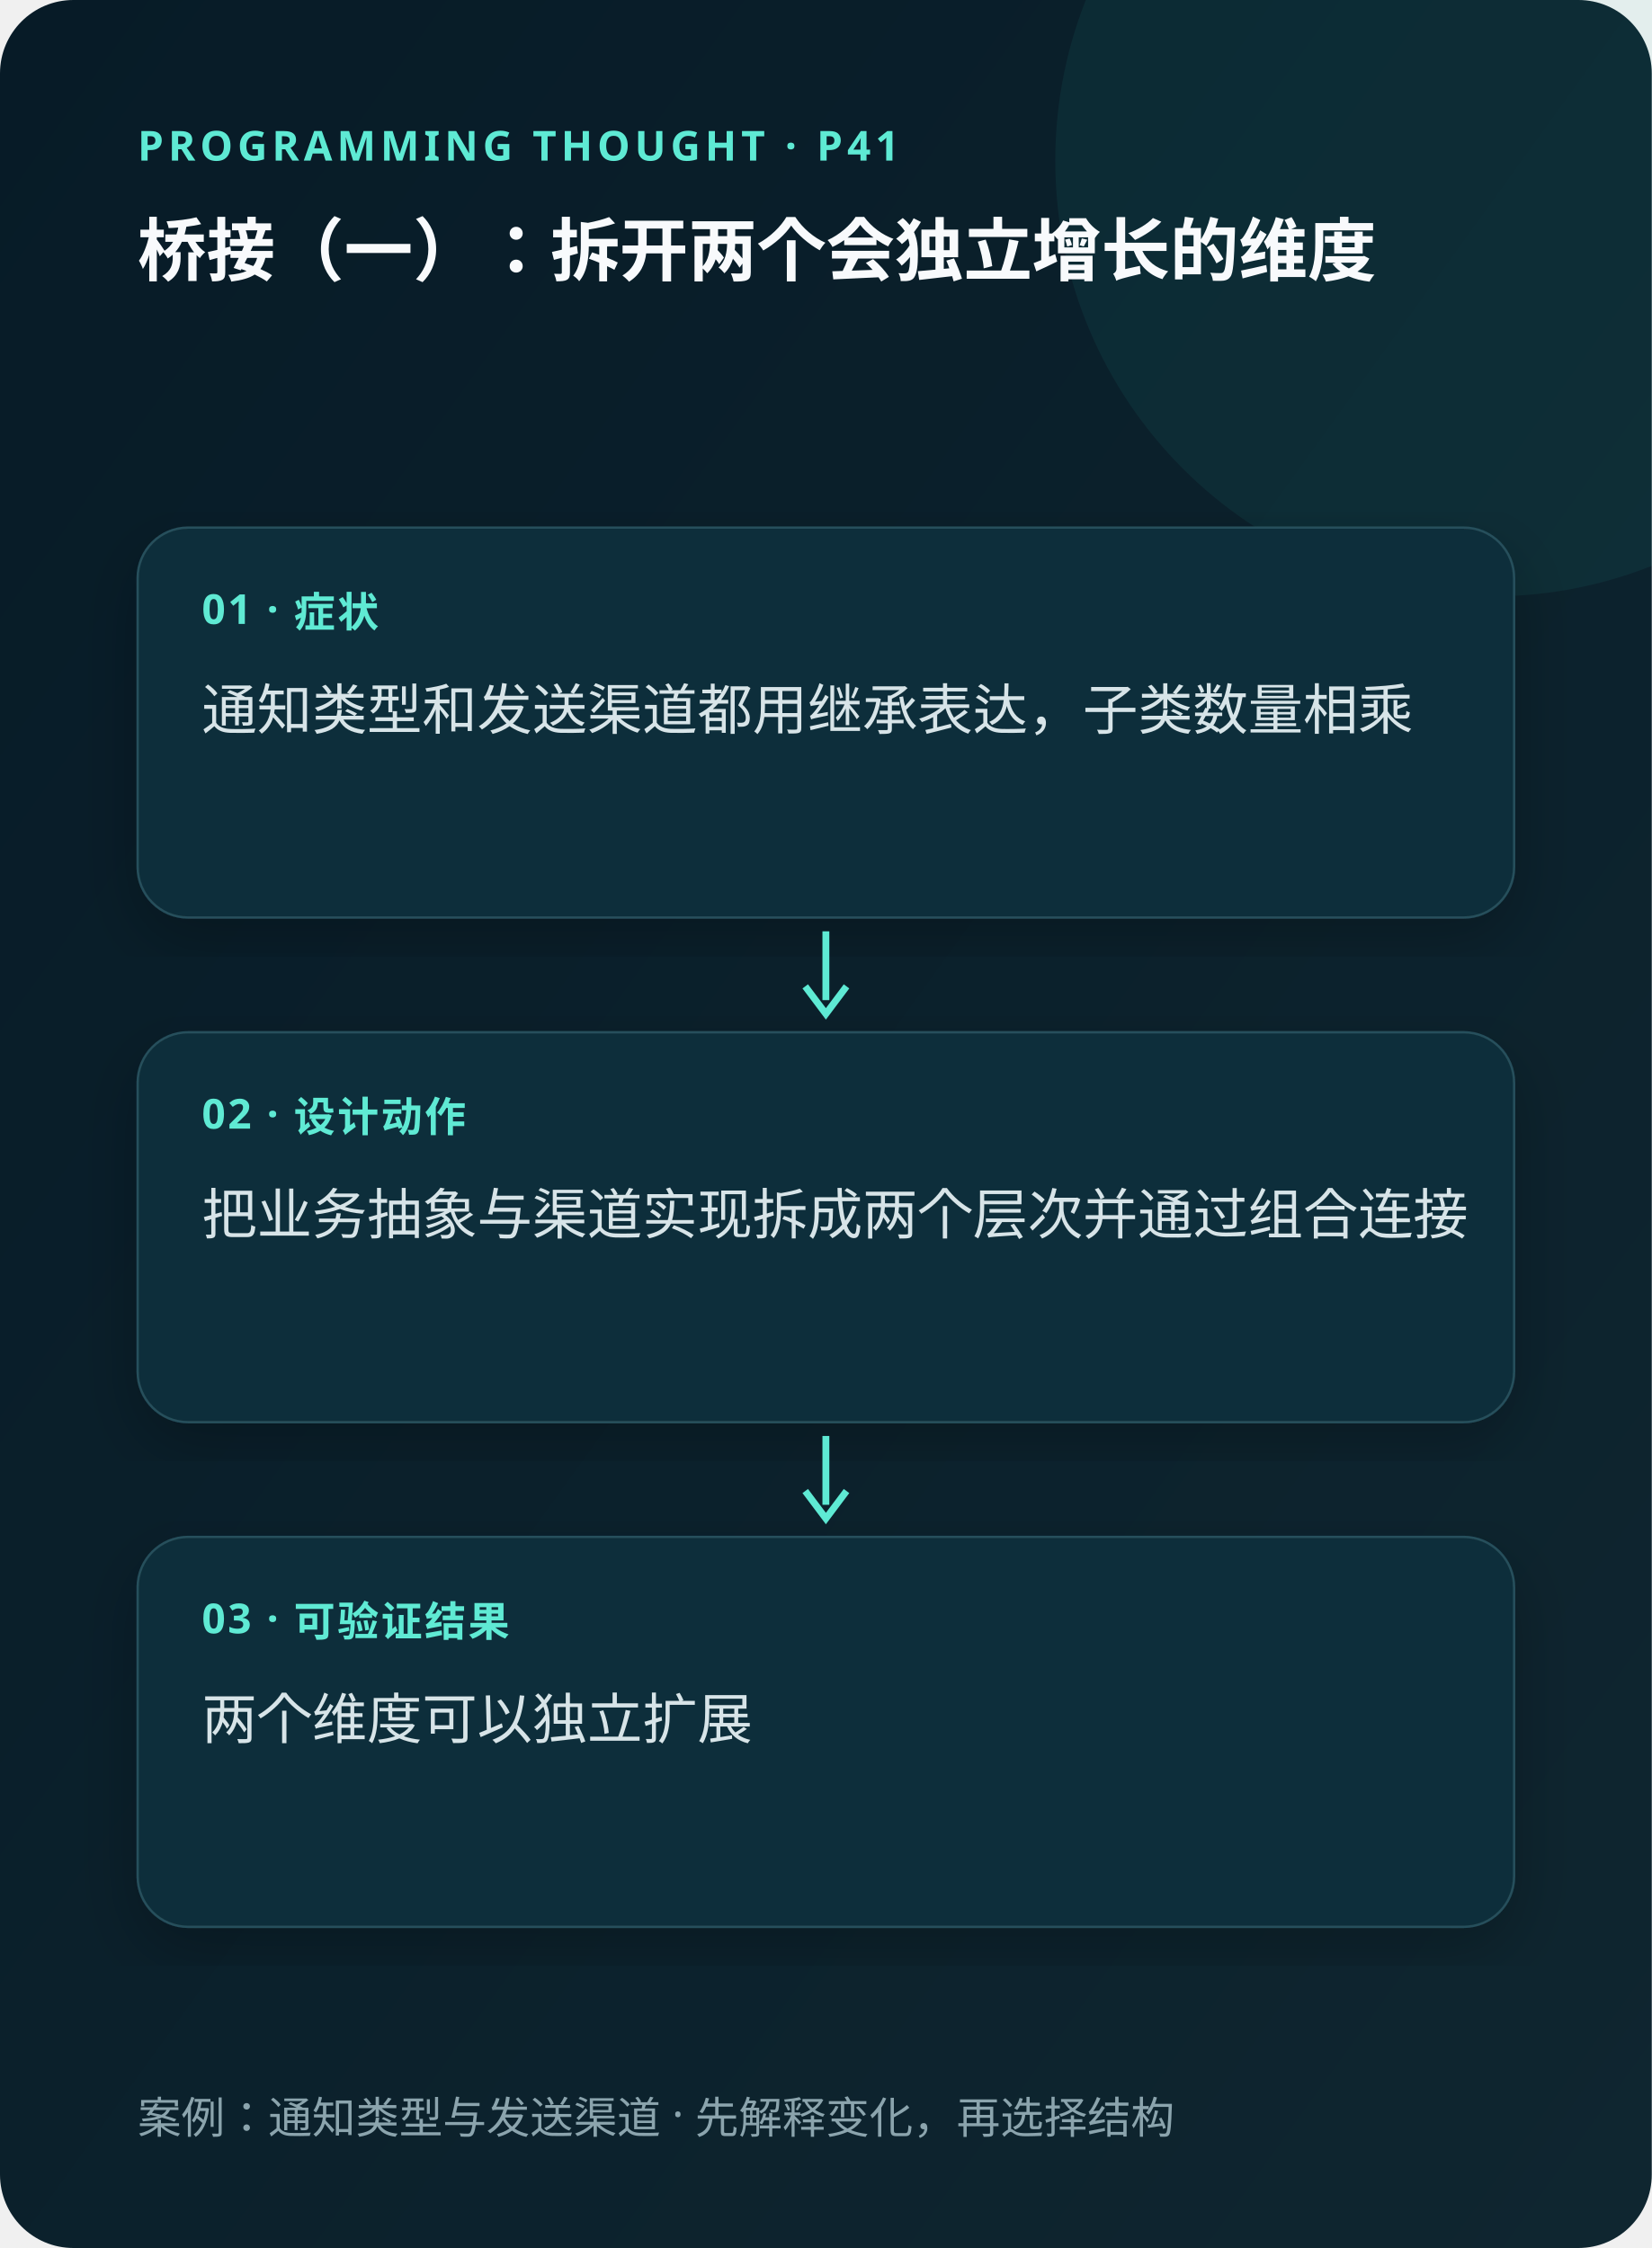
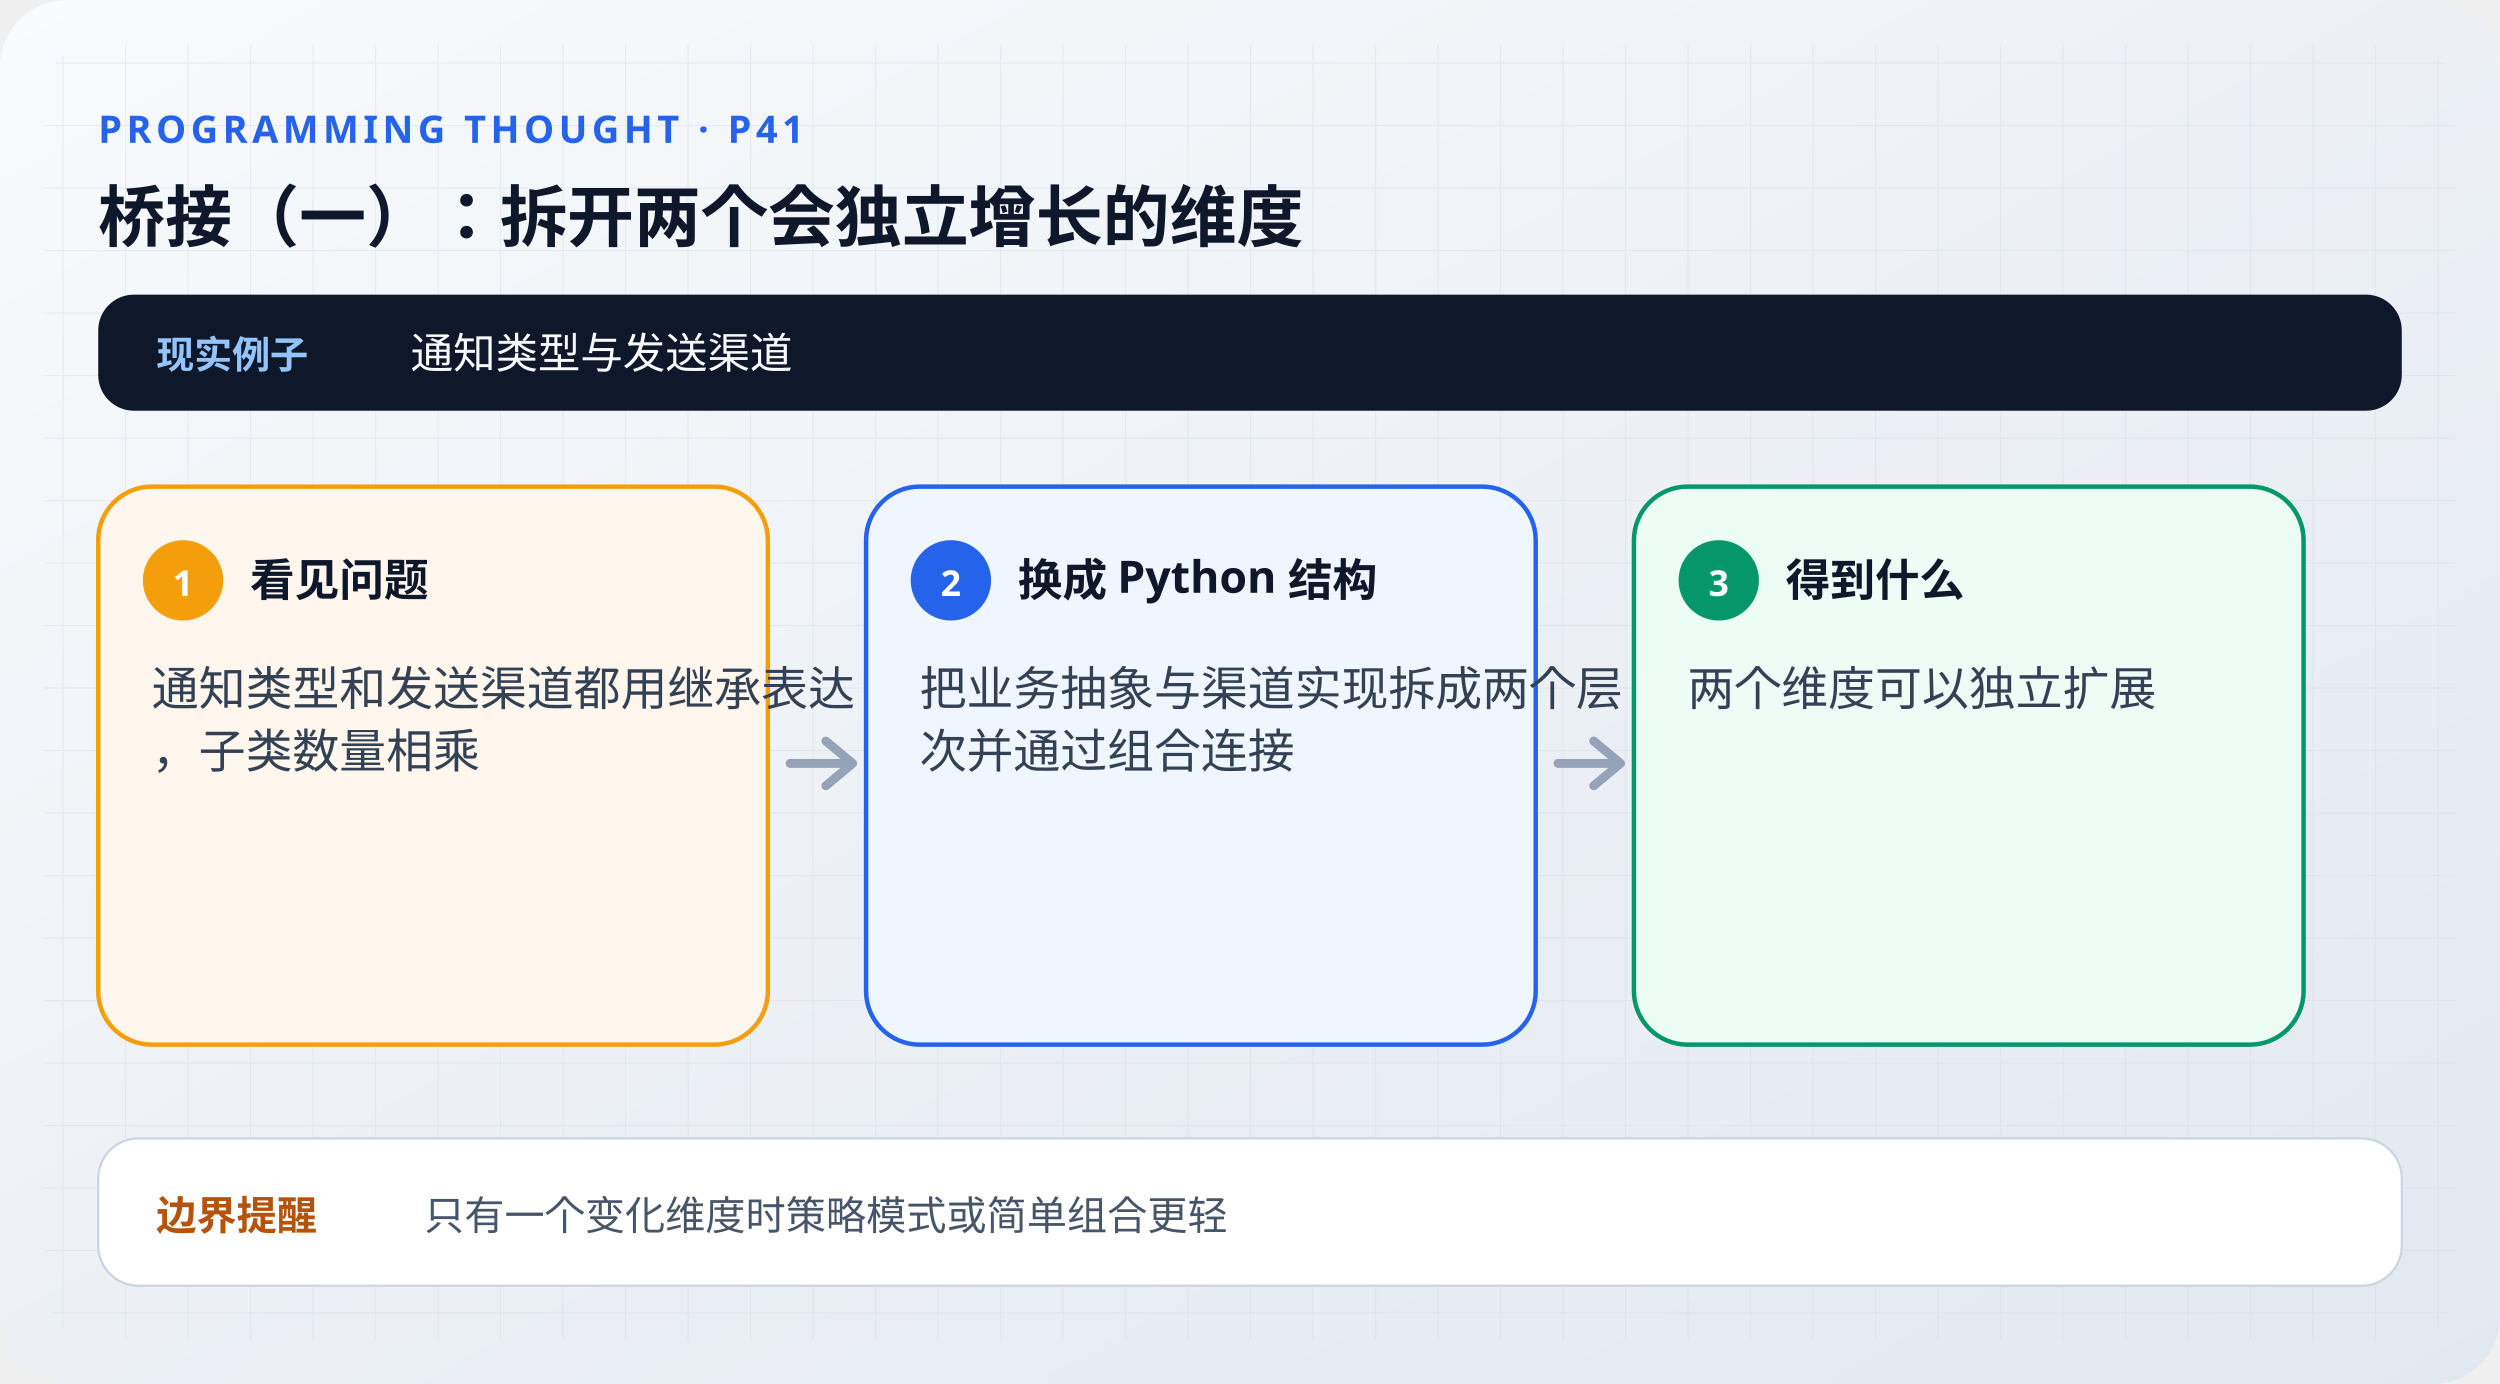
- <svg xmlns="http://www.w3.org/2000/svg" viewBox="0 0 720 980" role="img" aria-labelledby="title desc">
+ <svg xmlns="http://www.w3.org/2000/svg" viewBox="0 0 1120 620" role="img" aria-labelledby="title desc">
  <defs>
-     <linearGradient id="bg" x1="0" y1="0" x2="1" y2="1">
-       <stop offset="0" stop-color="#071b27" />
-       <stop offset="1" stop-color="#0f2630" />
+     <linearGradient id="paper" x1="0" y1="0" x2="1" y2="1">
+       <stop offset="0" stop-color="#f8fafc" />
+       <stop offset="1" stop-color="#e2e8f0" />
    </linearGradient>
+     <pattern id="grid" width="28" height="28" patternUnits="userSpaceOnUse">
+       <path d="M 28 0 L 0 0 0 28" fill="none" stroke="#cbd5e1" stroke-width="1" opacity=".45" />
+     </pattern>
    <filter id="shadow">
-       <feDropShadow dx="0" dy="10" stdDeviation="14" flood-opacity=".24" />
+       <feDropShadow dx="0" dy="7" stdDeviation="9" flood-color="#0f172a" flood-opacity=".15" />
    </filter>
  </defs>
-   <rect width="720" height="980" rx="32" fill="url(#bg)" />
-   <circle cx="650" cy="70" r="190" fill="#2dd4bf" opacity=".07" />
-   <text x="60" y="70" fill="#5eead4" font-family="system-ui,sans-serif" font-size="18" font-weight="700" letter-spacing="2">PROGRAMMING THOUGHT · P41</text>
-   <text x="60" y="120" class="heading">桥接（一）：拆开两个会独立增长的维度</text>
+   <rect width="1120" height="620" rx="30" fill="url(#paper)" />
+   <rect x="20" y="20" width="1080" height="580" rx="22" fill="url(#grid)" opacity=".75" />
+   <text x="44" y="64" class="eyebrow">PROGRAMMING THOUGHT · P41</text>
+   <text x="44" y="108" class="heading">桥接（一）：拆开两个会独立增长的维度</text>
+   <rect x="44" y="132" width="1032" height="52" rx="16" fill="#0f172a" />
+   <text x="70" y="165" class="exampleLabel">现实例子</text>
+   <text x="184" y="165" class="exampleText">通知类型与发送渠道</text>
+   <g>
+     <rect x="44" y="218" width="300" height="250" rx="24" fill="#fff7ed" stroke="#f59e0b" stroke-width="2" />
+     <circle cx="82" cy="260" r="18" fill="#f59e0b" />
+     <text x="82" y="267" text-anchor="middle" class="number">1</text>
+     <text x="112" y="267" class="cardLabel">看见问题</text>
+     <text x="68" y="316" class="cardBody">通知类型和发送渠道都用继承表达</text>
+     <text x="68" y="344" class="cardBody">，子类数量相乘</text>
+   </g>
+   <path d="M354 342h24" stroke="#94a3b8" stroke-width="4" stroke-linecap="round" />
+   <path d="m370 332 12 10-12 10" fill="none" stroke="#94a3b8" stroke-width="4" stroke-linecap="round" stroke-linejoin="round" />
+   <g>
+     <rect x="388" y="218" width="300" height="250" rx="24" fill="#eff6ff" stroke="#2563eb" stroke-width="2" />
+     <circle cx="426" cy="260" r="18" fill="#2563eb" />
+     <text x="426" y="267" text-anchor="middle" class="number">2</text>
+     <text x="456" y="267" class="cardLabel">换成 Python 结构</text>
+     <text x="412" y="316" class="cardBody">把业务抽象与渠道实现拆成两个层</text>
+     <text x="412" y="344" class="cardBody">次并通过组合连接</text>
+   </g>
+   <path d="M698 342h24" stroke="#94a3b8" stroke-width="4" stroke-linecap="round" />
+   <path d="m714 332 12 10-12 10" fill="none" stroke="#94a3b8" stroke-width="4" stroke-linecap="round" stroke-linejoin="round" />
+   <g>
+     <rect x="732" y="218" width="300" height="250" rx="24" fill="#ecfdf5" stroke="#059669" stroke-width="2" />
+     <circle cx="770" cy="260" r="18" fill="#059669" />
+     <text x="770" y="267" text-anchor="middle" class="number">3</text>
+     <text x="800" y="267" class="cardLabel">得到什么</text>
+     <text x="756" y="316" class="cardBody">两个维度可以独立扩展</text>
+   </g>
+   <rect x="44" y="510" width="1032" height="66" rx="18" fill="#ffffff" stroke="#cbd5e1" />
+   <text x="70" y="551" class="boundaryLabel">边界提醒</text>
+   <text x="190" y="551" class="boundaryText">只有一个变化维度时策略模式或简单组合更轻</text>
  <style>
-     .heading { fill: #f8fafc; font: 700 30px system-ui, sans-serif; }
-     .label { fill: #5eead4; font: 700 18px system-ui, sans-serif; letter-spacing: 1px; }
-     .body { fill: #d7e4e8; font: 500 24px system-ui, sans-serif; }
+     .eyebrow { fill: #2563eb; font: 700 17px system-ui, sans-serif; letter-spacing: 2px; }
+     .heading { fill: #0f172a; font: 700 30px system-ui, sans-serif; }
+     .exampleLabel { fill: #93c5fd; font: 700 17px system-ui, sans-serif; }
+     .exampleText { fill: #f8fafc; font: 500 19px system-ui, sans-serif; }
+     .number { fill: white; font: 700 16px system-ui, sans-serif; }
+     .cardLabel { fill: #0f172a; font: 700 20px system-ui, sans-serif; }
+     .cardBody { fill: #334155; font: 500 21px system-ui, sans-serif; }
+     .boundaryLabel { fill: #b45309; font: 700 18px system-ui, sans-serif; }
+     .boundaryText { fill: #475569; font: 500 18px system-ui, sans-serif; }
  </style>
-   <g filter="url(#shadow)">
-     <rect x="60" y="230" width="600" height="170" rx="22" fill="#102f3a" stroke="#28505c" />
-     <text x="88" y="272" class="label">01 · 症状</text>
-     <text x="88" y="318" class="body">通知类型和发送渠道都用继承表达，子类数量相乘</text>
-   </g>
-   <path d="M360 406v30" stroke="#5eead4" stroke-width="3" />
-   <path d="m351 430 9 12 9-12" fill="none" stroke="#5eead4" stroke-width="3" />
-   <g filter="url(#shadow)">
-     <rect x="60" y="450" width="600" height="170" rx="22" fill="#102f3a" stroke="#28505c" />
-     <text x="88" y="492" class="label">02 · 设计动作</text>
-     <text x="88" y="538" class="body">把业务抽象与渠道实现拆成两个层次并通过组合连接</text>
-   </g>
-   <path d="M360 626v30" stroke="#5eead4" stroke-width="3" />
-   <path d="m351 650 9 12 9-12" fill="none" stroke="#5eead4" stroke-width="3" />
-   <g filter="url(#shadow)">
-     <rect x="60" y="670" width="600" height="170" rx="22" fill="#102f3a" stroke="#28505c" />
-     <text x="88" y="712" class="label">03 · 可验证结果</text>
-     <text x="88" y="758" class="body">两个维度可以独立扩展</text>
-   </g>
-   <text x="60" y="930" fill="#8ba4ad" font-family="system-ui,sans-serif" font-size="19">案例：通知类型与发送渠道 · 先解释变化，再选择结构</text>
</svg>
